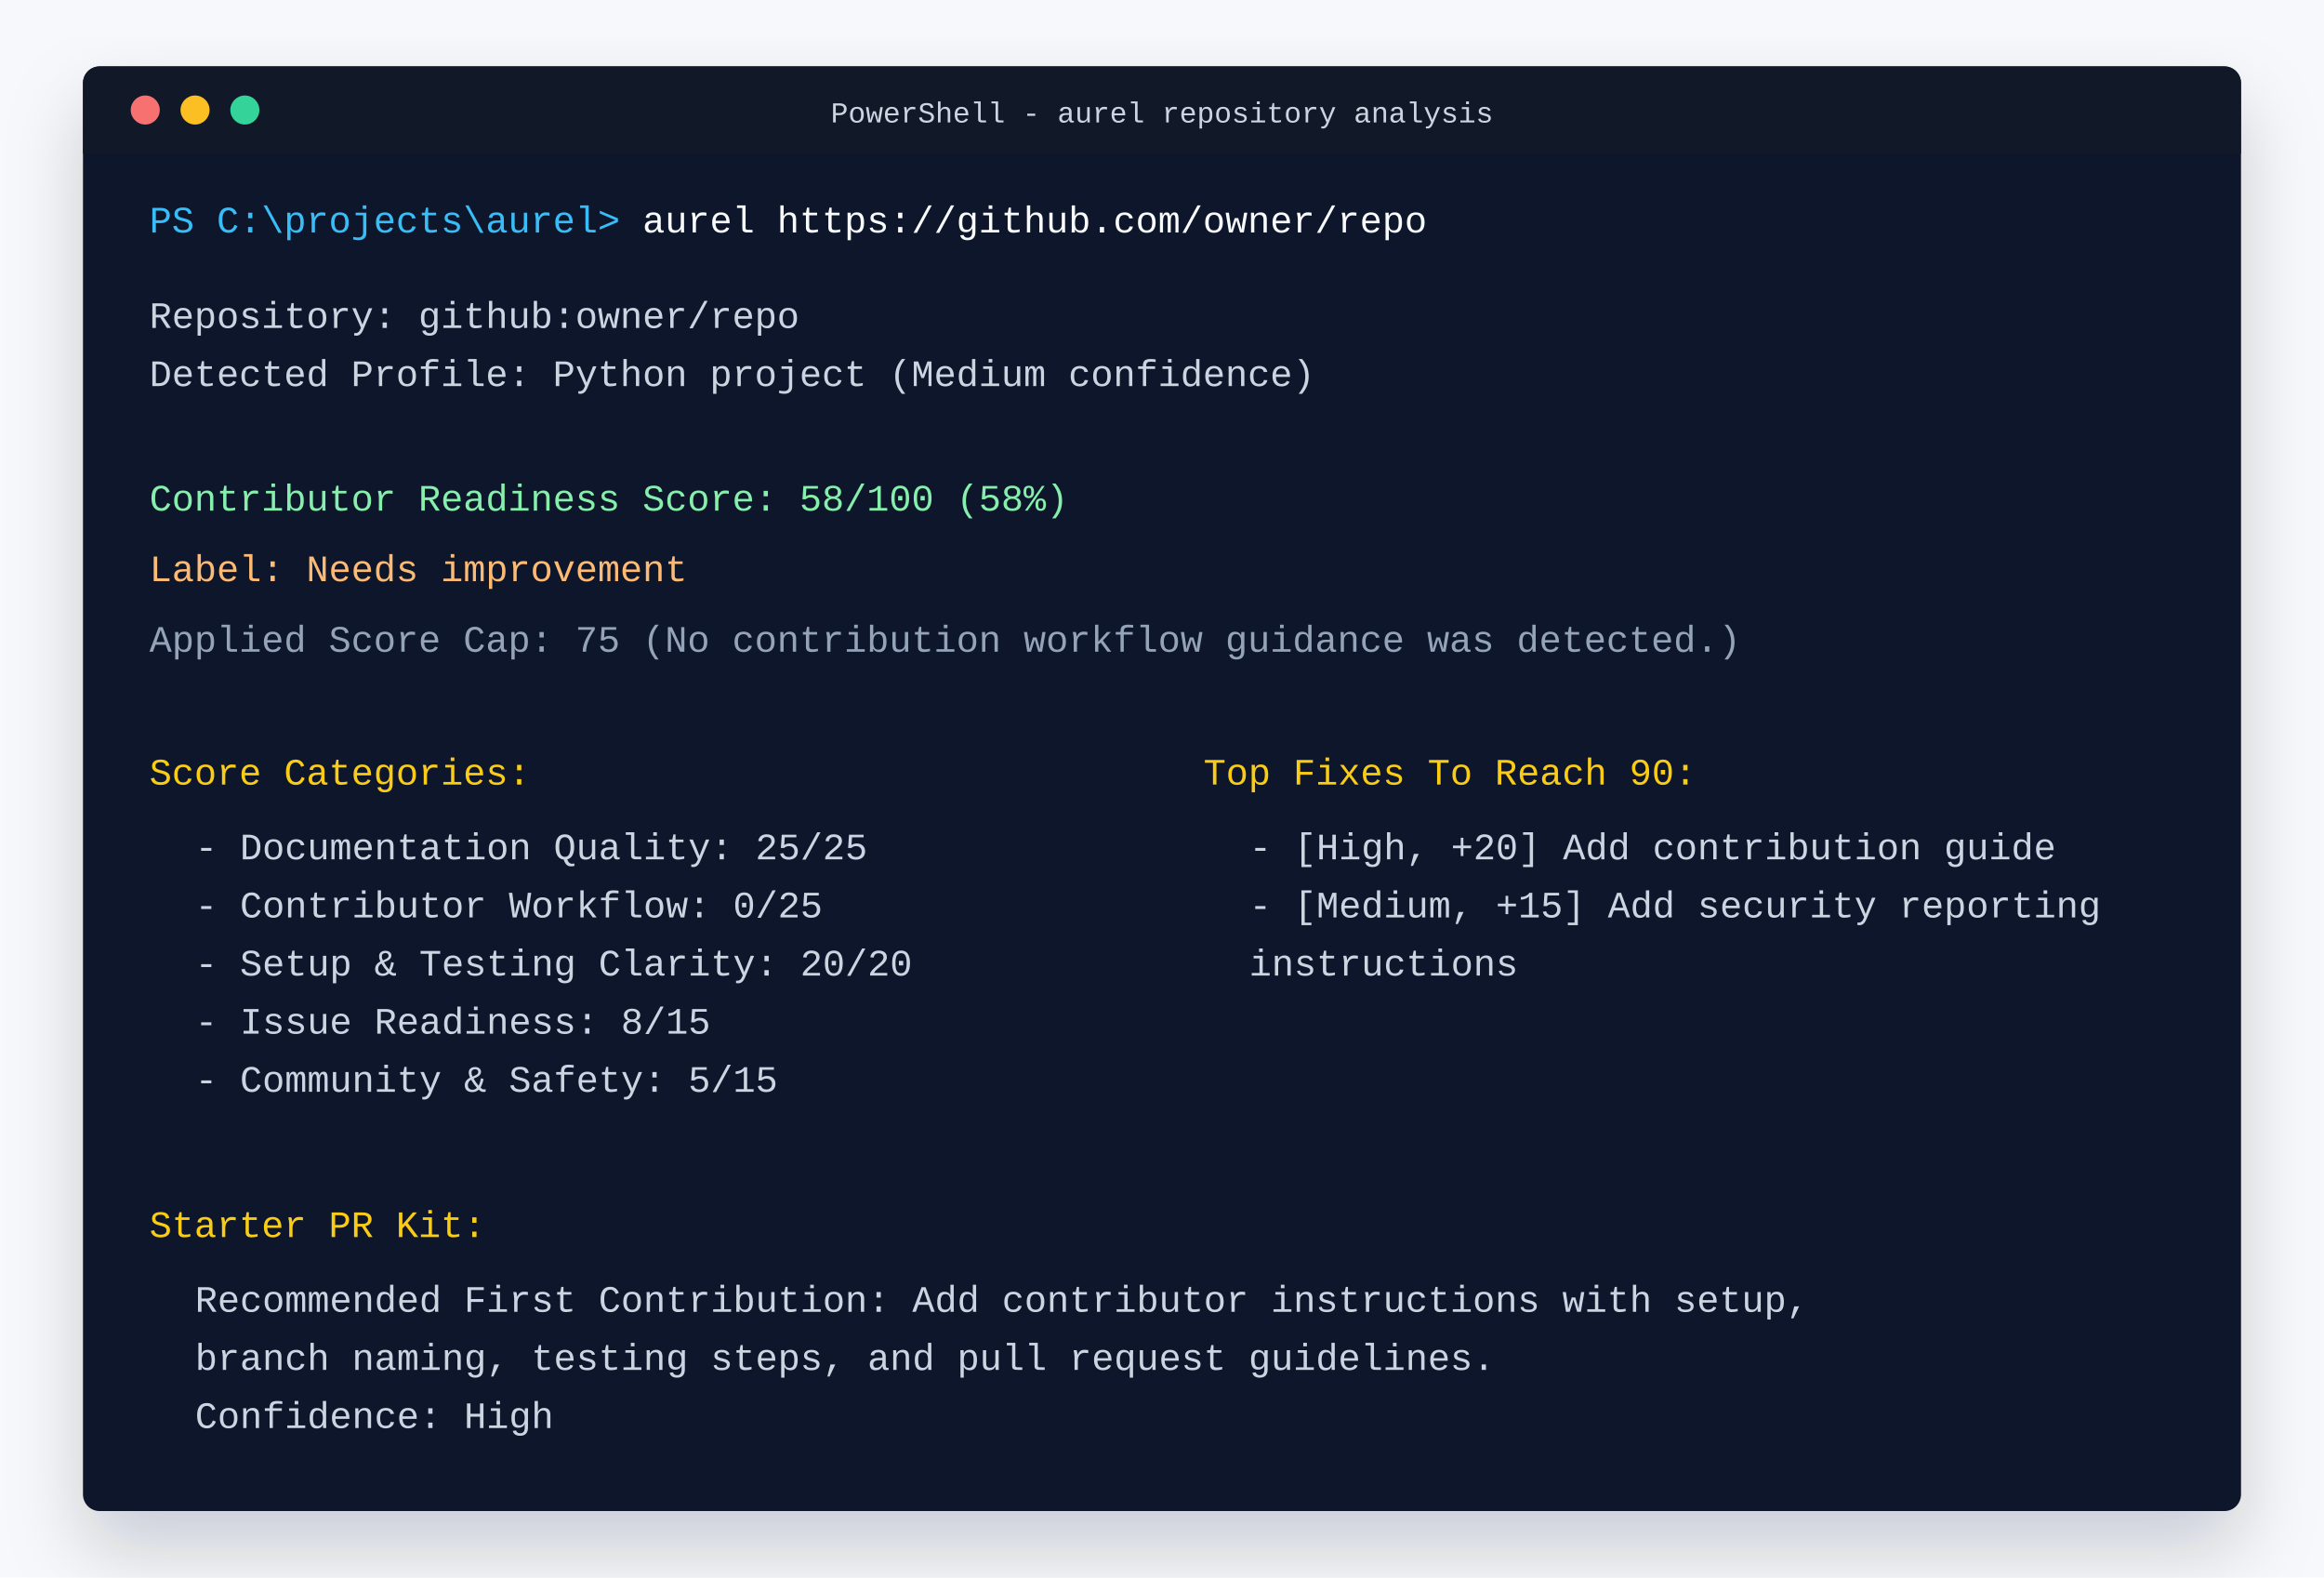
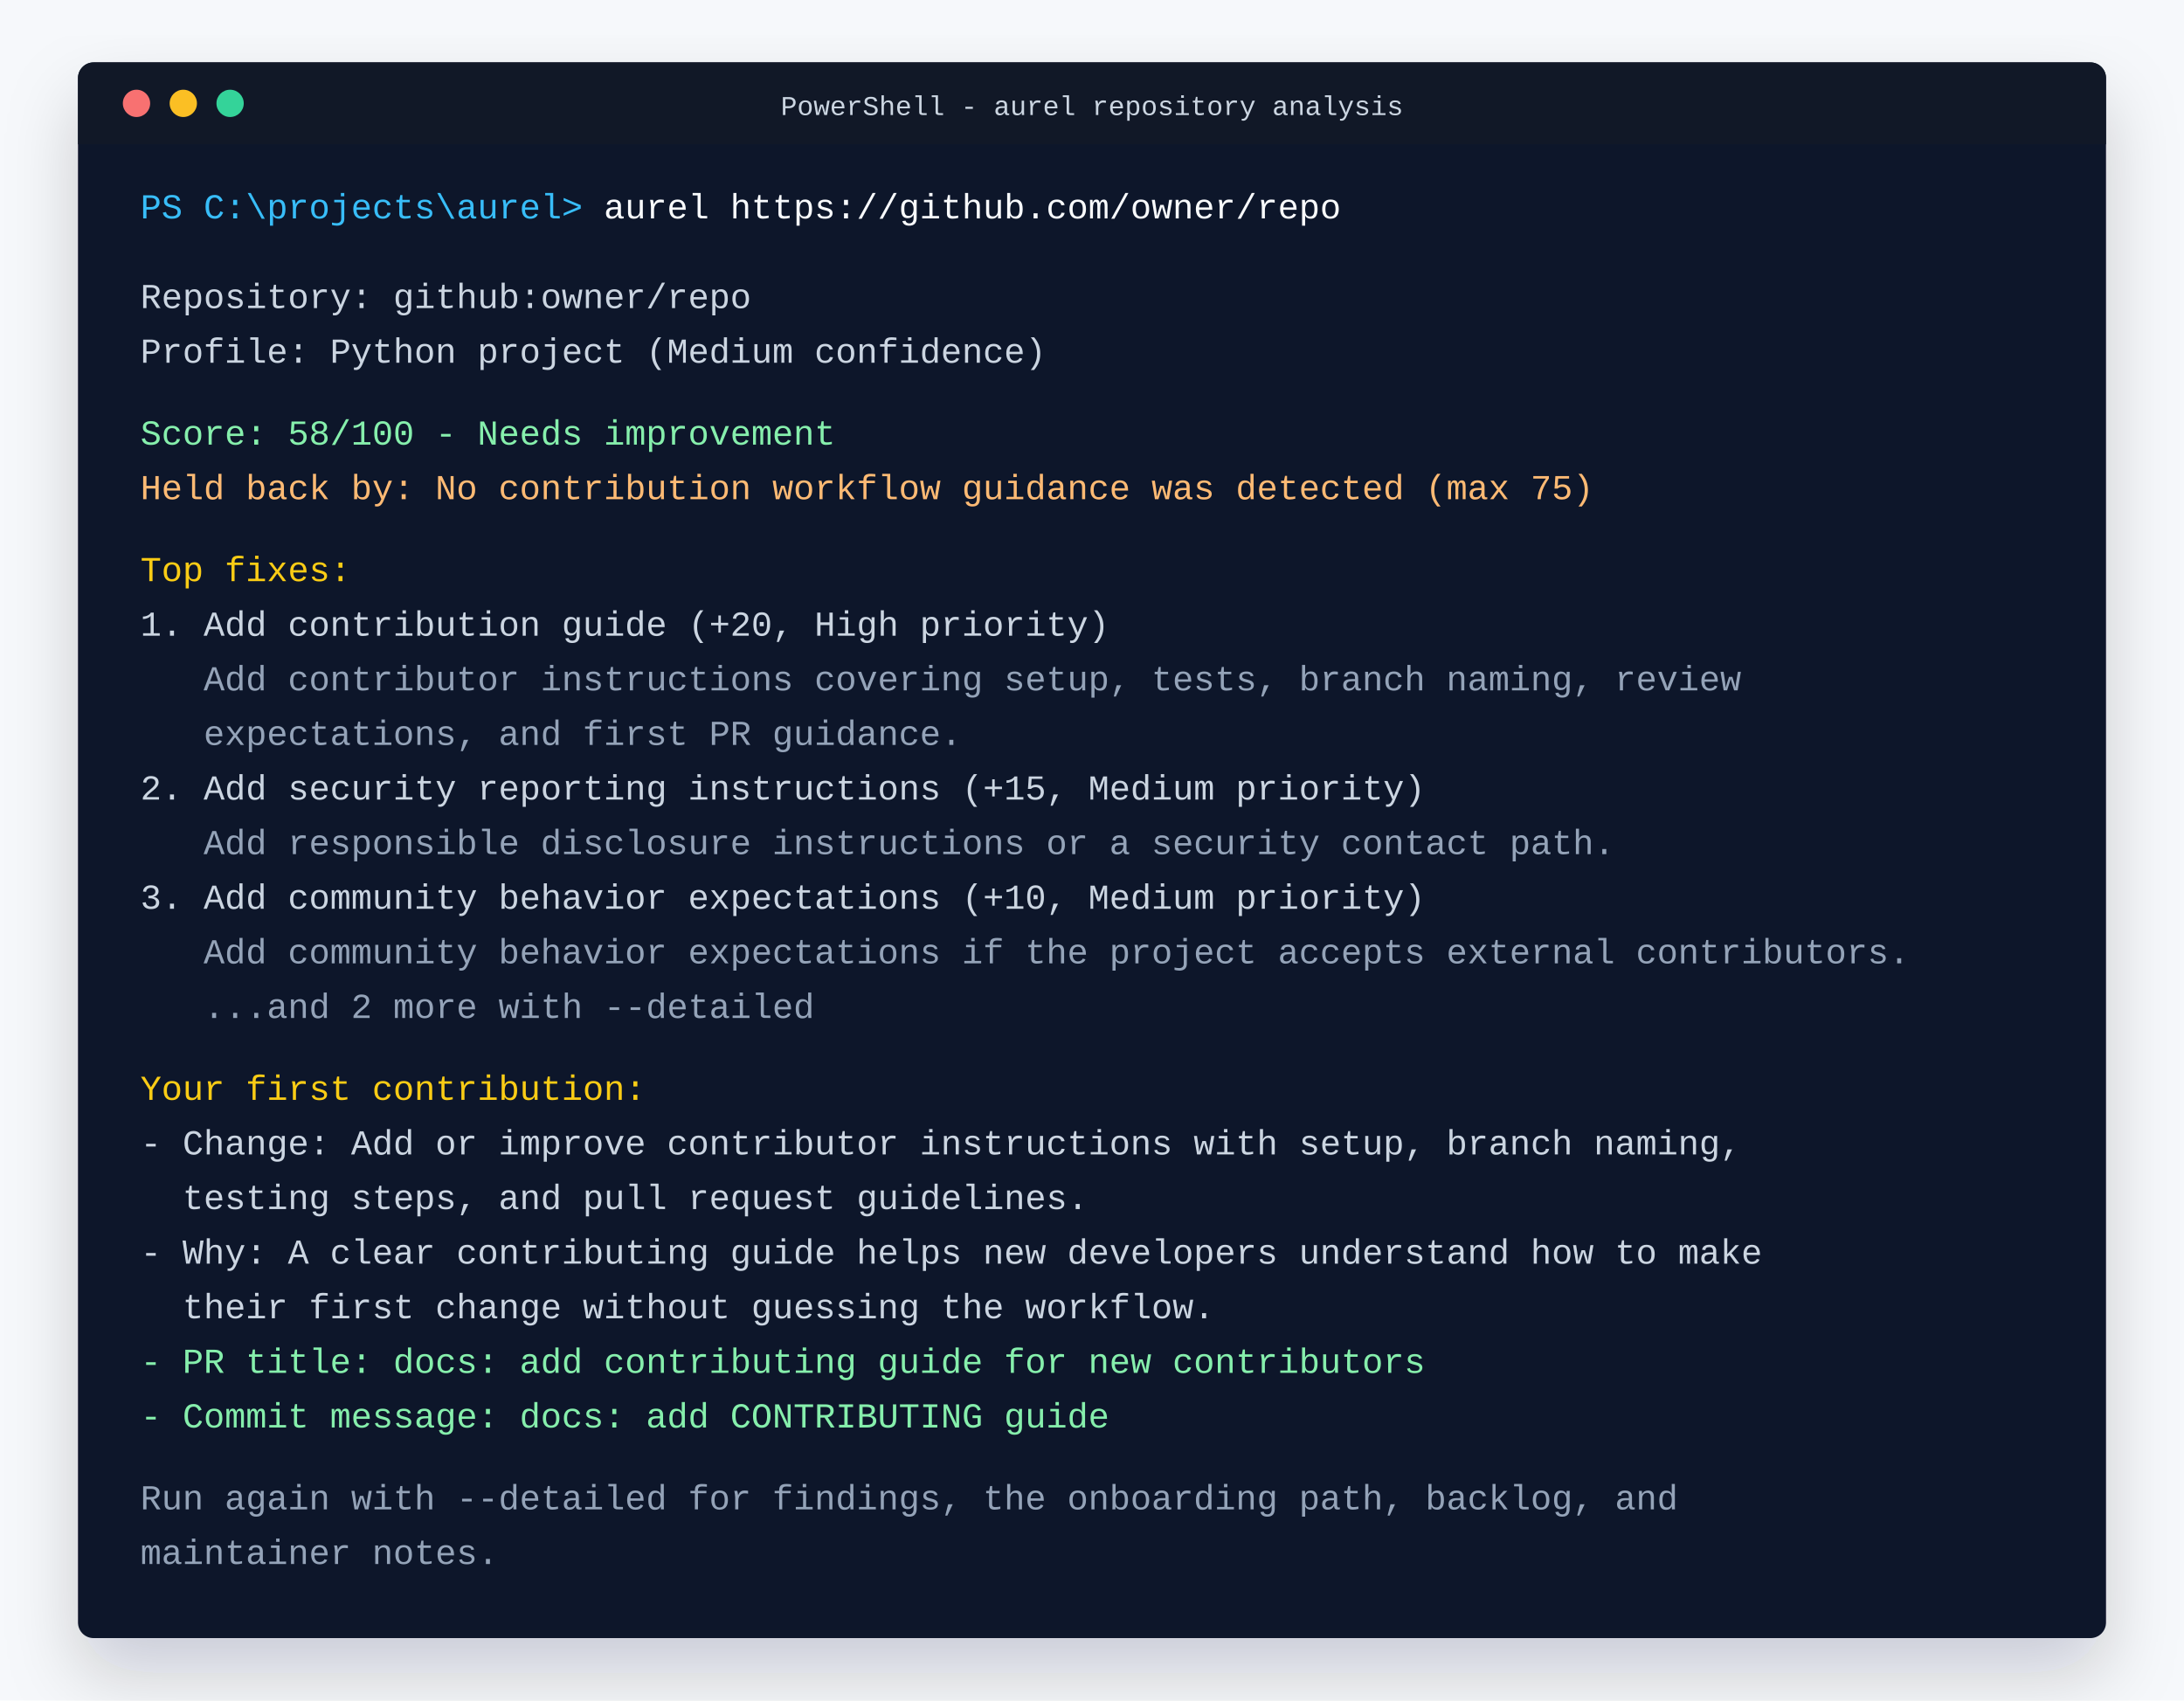
- <svg xmlns="http://www.w3.org/2000/svg" width="1120" height="760" viewBox="0 0 1120 760" role="img" aria-labelledby="title desc">
+ <svg xmlns="http://www.w3.org/2000/svg" width="1120" height="872" viewBox="0 0 1120 872" role="img" aria-labelledby="title desc">
  <defs>
    <filter id="shadow" x="-20%" y="-20%" width="140%" height="140%">
      <feDropShadow dx="0" dy="18" stdDeviation="18" flood-color="#0f172a" flood-opacity="0.18" />
    </filter>
    <style>
      .window-title { fill: #cbd5e1; font: 14px Consolas, "Courier New", monospace; }
      .prompt { fill: #38bdf8; font: 18px Consolas, "Courier New", monospace; }
      .command { fill: #f8fafc; }
      .text { fill: #cbd5e1; font: 18px Consolas, "Courier New", monospace; }
      .heading { fill: #facc15; font: 18px Consolas, "Courier New", monospace; }
      .score { fill: #86efac; font: 18px Consolas, "Courier New", monospace; }
      .warning { fill: #fdba74; font: 18px Consolas, "Courier New", monospace; }
      .muted { fill: #94a3b8; font: 18px Consolas, "Courier New", monospace; }
    </style>
  </defs>
-   <rect width="1120" height="760" fill="#f6f8fb" />
-   <rect x="40" y="32" width="1040" height="696" rx="8" fill="#0f172a" filter="url(#shadow)" />
+   <rect width="1120" height="872" fill="#f6f8fb" />
+   <rect x="40" y="32" width="1040" height="808" rx="8" fill="#0f172a" filter="url(#shadow)" />
  <path d="M48 32h1024a8 8 0 0 1 8 8v34H40V40a8 8 0 0 1 8-8z" fill="#111827" />
  <circle cx="70" cy="53" r="7" fill="#f87171" />
  <circle cx="94" cy="53" r="7" fill="#fbbf24" />
  <circle cx="118" cy="53" r="7" fill="#34d399" />
  <text x="560" y="59" text-anchor="middle" class="window-title">PowerShell - aurel repository analysis</text>
  <text x="72" y="112" class="prompt">PS C:\projects\aurel&gt; <tspan class="command">aurel https://github.com/owner/repo</tspan>
  </text>
-   <text x="72" y="158" class="text">
-     <tspan x="72" dy="0">Repository: github:owner/repo</tspan>
-     <tspan x="72" dy="28">Detected Profile: Python project (Medium confidence)</tspan>
-   </text>
-   <text x="72" y="246" class="score">Contributor Readiness Score: 58/100 (58%)</text>
-   <text x="72" y="280" class="warning">Label: Needs improvement</text>
-   <text x="72" y="314" class="muted">Applied Score Cap: 75 (No contribution workflow guidance was detected.)</text>
-   <text x="72" y="378" class="heading">Score Categories:</text>
-   <text x="94" y="414" class="text">
-     <tspan x="94" dy="0">- Documentation Quality: 25/25</tspan>
-     <tspan x="94" dy="28">- Contributor Workflow: 0/25</tspan>
-     <tspan x="94" dy="28">- Setup &amp; Testing Clarity: 20/20</tspan>
-     <tspan x="94" dy="28">- Issue Readiness: 8/15</tspan>
-     <tspan x="94" dy="28">- Community &amp; Safety: 5/15</tspan>
-   </text>
-   <text x="580" y="378" class="heading">Top Fixes To Reach 90:</text>
-   <text x="602" y="414" class="text">
-     <tspan x="602" dy="0">- [High, +20] Add contribution guide</tspan>
-     <tspan x="602" dy="28">- [Medium, +15] Add security reporting</tspan>
-     <tspan x="602" dy="28">  instructions</tspan>
-   </text>
-   <text x="72" y="596" class="heading">Starter PR Kit:</text>
-   <text x="94" y="632" class="text">
-     <tspan x="94" dy="0">Recommended First Contribution: Add contributor instructions with setup,</tspan>
-     <tspan x="94" dy="28">branch naming, testing steps, and pull request guidelines.</tspan>
-     <tspan x="94" dy="28">Confidence: High</tspan>
-   </text>
+   <text x="72" y="158" class="text" xml:space="preserve">Repository: github:owner/repo</text>
+   <text x="72" y="186" class="text" xml:space="preserve">Profile: Python project (Medium confidence)</text>
+   <text x="72" y="228" class="score" xml:space="preserve">Score: 58/100 - Needs improvement</text>
+   <text x="72" y="256" class="warning" xml:space="preserve">Held back by: No contribution workflow guidance was detected (max 75)</text>
+   <text x="72" y="298" class="heading" xml:space="preserve">Top fixes:</text>
+   <text x="72" y="326" class="text" xml:space="preserve">1. Add contribution guide (+20, High priority)</text>
+   <text x="72" y="354" class="muted" xml:space="preserve">   Add contributor instructions covering setup, tests, branch naming, review</text>
+   <text x="72" y="382" class="muted" xml:space="preserve">   expectations, and first PR guidance.</text>
+   <text x="72" y="410" class="text" xml:space="preserve">2. Add security reporting instructions (+15, Medium priority)</text>
+   <text x="72" y="438" class="muted" xml:space="preserve">   Add responsible disclosure instructions or a security contact path.</text>
+   <text x="72" y="466" class="text" xml:space="preserve">3. Add community behavior expectations (+10, Medium priority)</text>
+   <text x="72" y="494" class="muted" xml:space="preserve">   Add community behavior expectations if the project accepts external contributors.</text>
+   <text x="72" y="522" class="muted" xml:space="preserve">   ...and 2 more with --detailed</text>
+   <text x="72" y="564" class="heading" xml:space="preserve">Your first contribution:</text>
+   <text x="72" y="592" class="text" xml:space="preserve">- Change: Add or improve contributor instructions with setup, branch naming,</text>
+   <text x="72" y="620" class="text" xml:space="preserve">  testing steps, and pull request guidelines.</text>
+   <text x="72" y="648" class="text" xml:space="preserve">- Why: A clear contributing guide helps new developers understand how to make</text>
+   <text x="72" y="676" class="text" xml:space="preserve">  their first change without guessing the workflow.</text>
+   <text x="72" y="704" class="score" xml:space="preserve">- PR title: docs: add contributing guide for new contributors</text>
+   <text x="72" y="732" class="score" xml:space="preserve">- Commit message: docs: add CONTRIBUTING guide</text>
+   <text x="72" y="774" class="muted" xml:space="preserve">Run again with --detailed for findings, the onboarding path, backlog, and</text>
+   <text x="72" y="802" class="muted" xml:space="preserve">maintainer notes.</text>
</svg>
